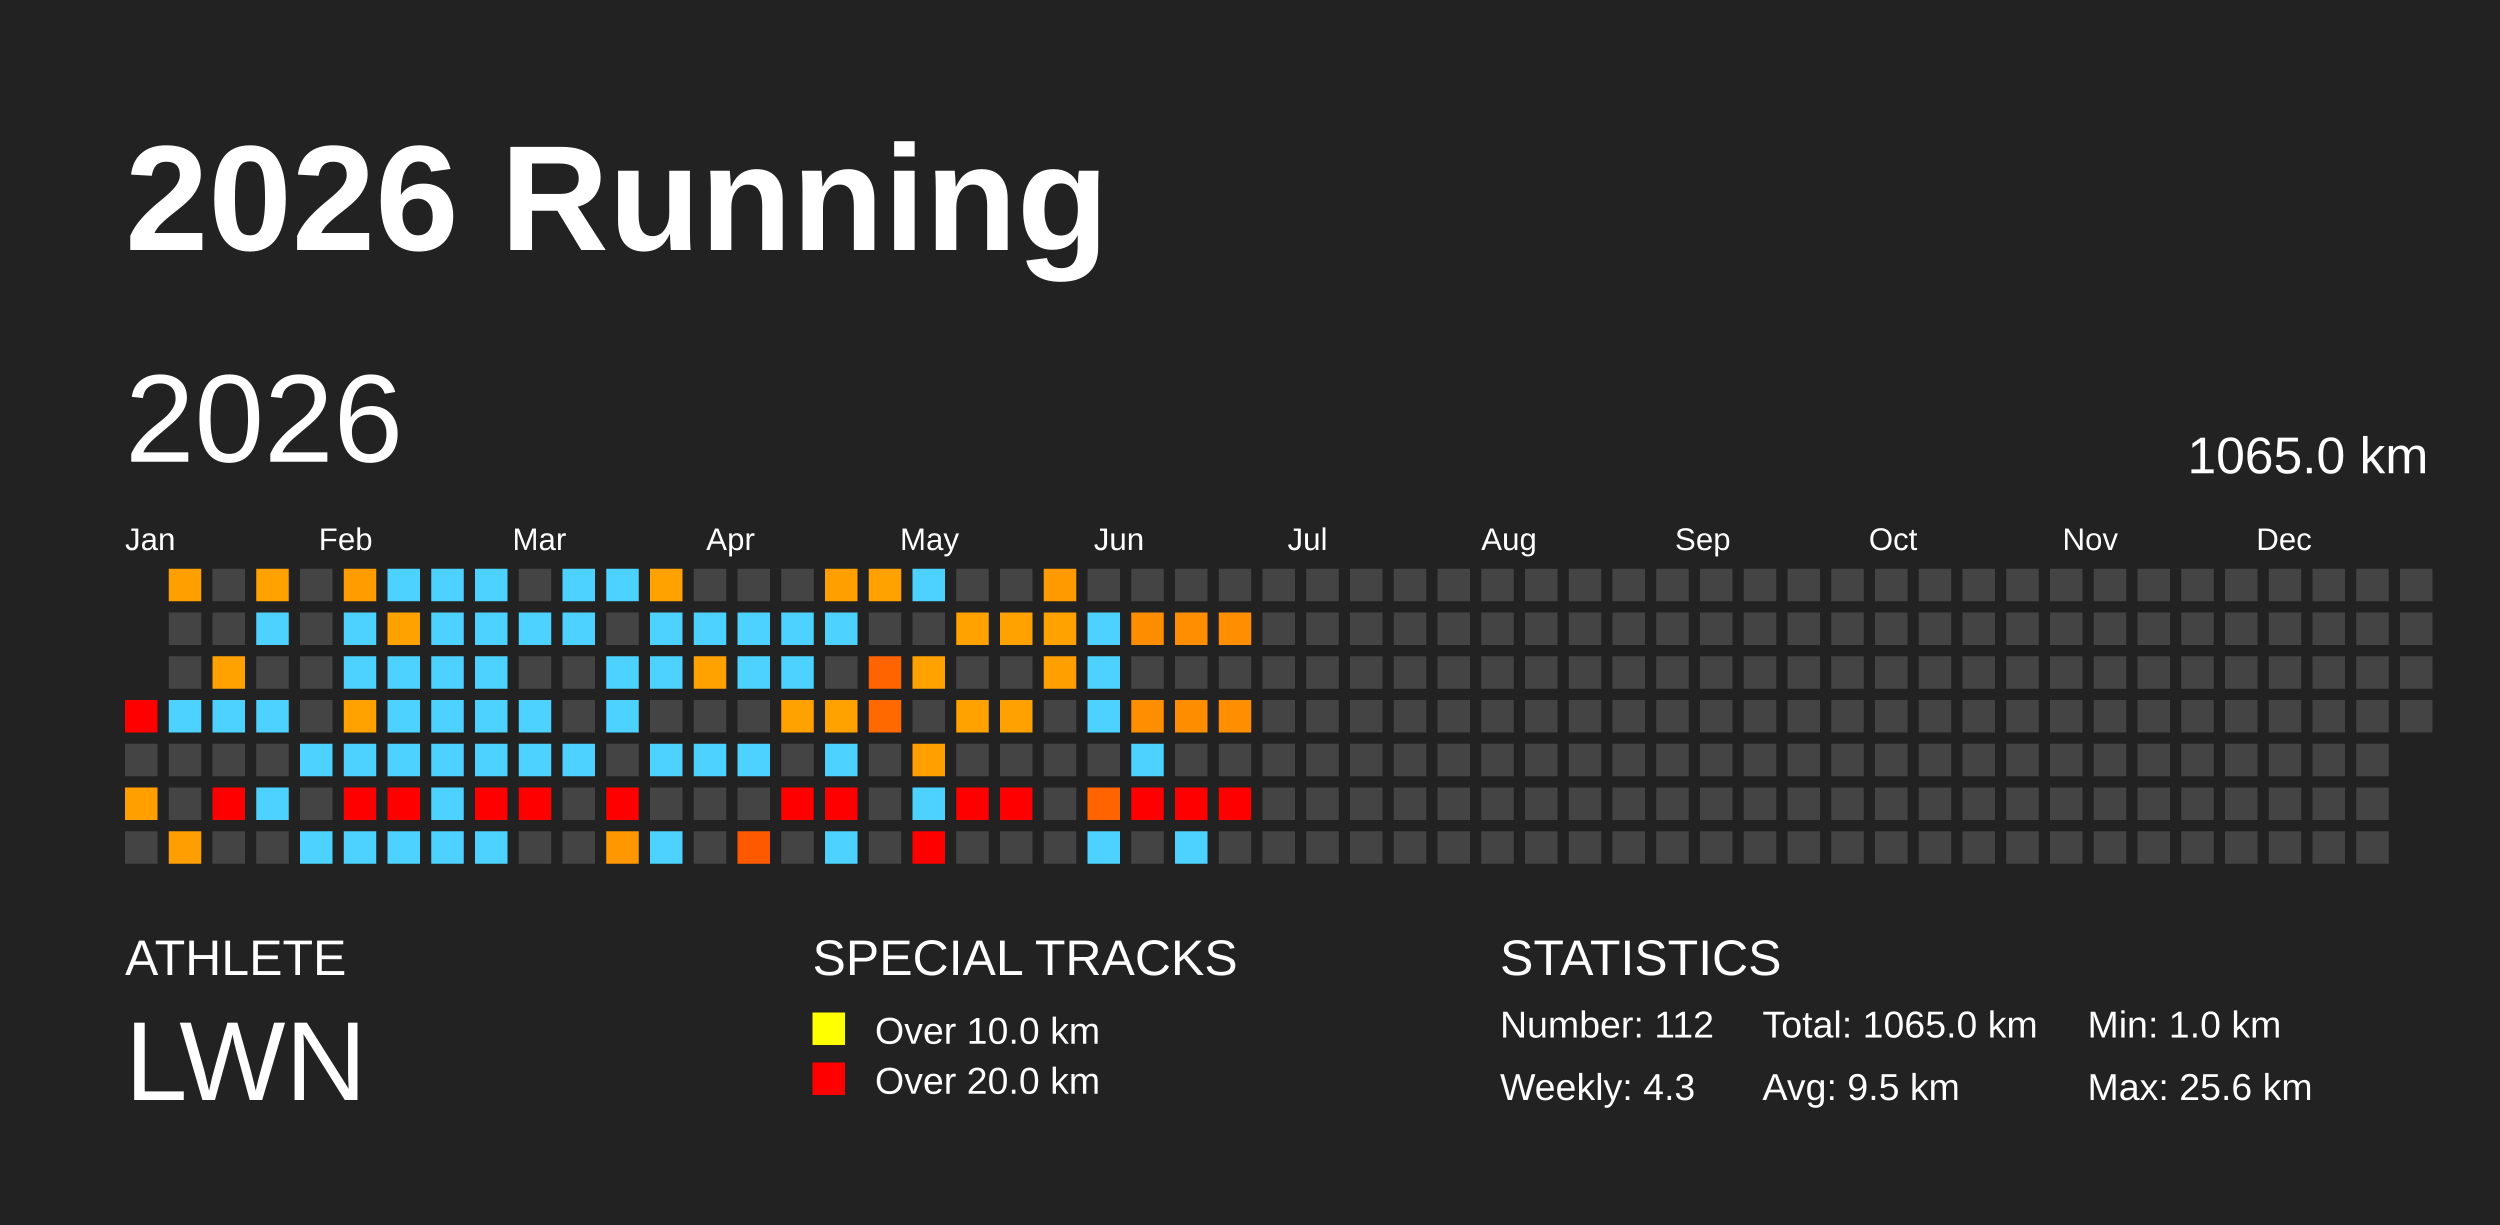
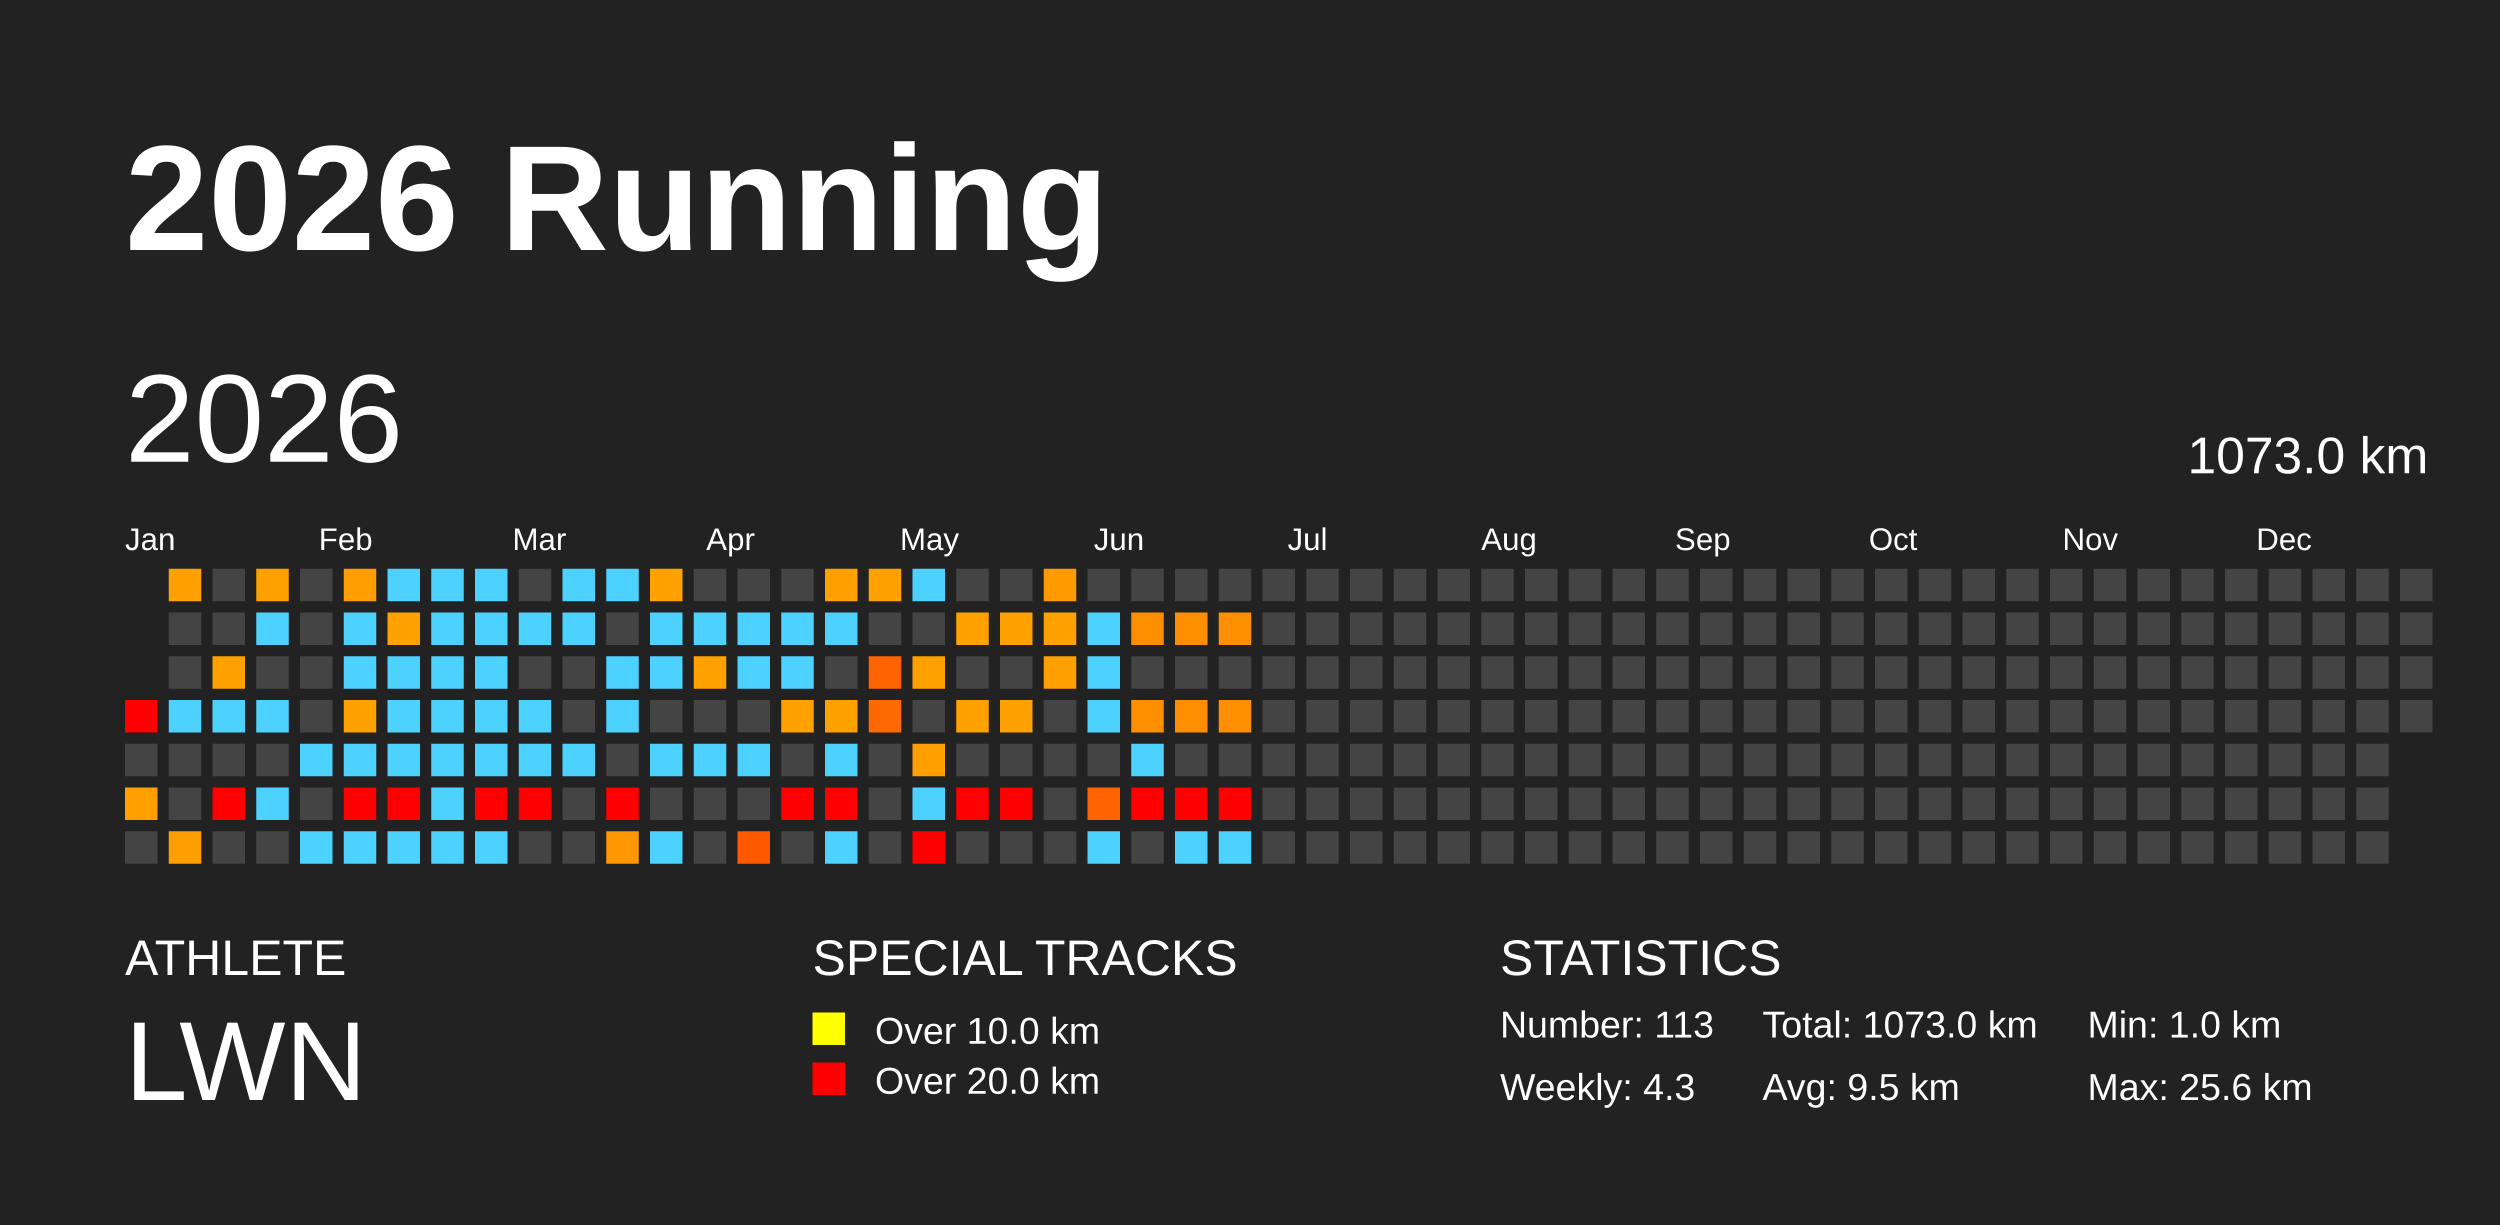
<svg xmlns="http://www.w3.org/2000/svg" baseProfile="full" height="98mm" version="1.1" viewBox="0,0,200,98" width="200mm">
  <defs />
  <rect fill="#222222" height="98" width="200" x="0" y="0" />
  <text fill="#FFFFFF" style="font-size:12px; font-family:Arial; font-weight:bold;" x="10" y="20">2026 Running</text>
  <text fill="#FFFFFF" style="font-size:4px; font-family:Arial" x="10" y="78">ATHLETE</text>
  <text fill="#FFFFFF" style="font-size:9px; font-family:Arial" x="10" y="88">LWN</text>
  <text fill="#FFFFFF" style="font-size:4px; font-family:Arial" x="65" y="78">SPECIAL TRACKS</text>
  <rect fill="yellow" height="2.6" width="2.6" x="65" y="81" />
  <text fill="#FFFFFF" style="font-size:3px; font-family:Arial" x="70" y="83.5">Over 10.0 km</text>
  <rect fill="red" height="2.6" width="2.6" x="65" y="85" />
  <text fill="#FFFFFF" style="font-size:3px; font-family:Arial" x="70" y="87.5">Over 20.0 km</text>
  <text fill="#FFFFFF" style="font-size:4px; font-family:Arial" x="120" y="78">STATISTICS</text>
-   <text fill="#FFFFFF" style="font-size:3px; font-family:Arial" x="120" y="83">Number: 112</text>
+   <text fill="#FFFFFF" style="font-size:3px; font-family:Arial" x="120" y="83">Number: 113</text>
  <text fill="#FFFFFF" style="font-size:3px; font-family:Arial" x="120" y="88">Weekly: 4.3</text>
-   <text fill="#FFFFFF" style="font-size:3px; font-family:Arial" x="141" y="83">Total: 1065.0 km</text>
+   <text fill="#FFFFFF" style="font-size:3px; font-family:Arial" x="141" y="83">Total: 1073.0 km</text>
  <text fill="#FFFFFF" style="font-size:3px; font-family:Arial" x="141" y="88">Avg: 9.5 km</text>
  <text fill="#FFFFFF" style="font-size:3px; font-family:Arial" x="167" y="83">Min: 1.0 km</text>
  <text fill="#FFFFFF" style="font-size:3px; font-family:Arial" x="167" y="88">Max: 25.6 km</text>
  <text dominant-baseline="hanging" fill="#FFFFFF" style="font-size:10.0px; font-family:Arial;" x="10" y="30">2026</text>
-   <text dominant-baseline="hanging" fill="#FFFFFF" style="font-size:4.125px; font-family:Arial;" x="175" y="35">1065.0 km</text>
+   <text dominant-baseline="hanging" fill="#FFFFFF" style="font-size:4.125px; font-family:Arial;" x="175" y="35">1073.0 km</text>
  <text fill="#FFFFFF" style="font-size:2.5px; font-family:Arial" x="10.0" y="44">Jan</text>
  <text fill="#FFFFFF" style="font-size:2.5px; font-family:Arial" x="25.5" y="44">Feb</text>
  <text fill="#FFFFFF" style="font-size:2.5px; font-family:Arial" x="41.0" y="44">Mar</text>
  <text fill="#FFFFFF" style="font-size:2.5px; font-family:Arial" x="56.5" y="44">Apr</text>
  <text fill="#FFFFFF" style="font-size:2.5px; font-family:Arial" x="72.0" y="44">May</text>
  <text fill="#FFFFFF" style="font-size:2.5px; font-family:Arial" x="87.5" y="44">Jun</text>
  <text fill="#FFFFFF" style="font-size:2.5px; font-family:Arial" x="103.0" y="44">Jul</text>
  <text fill="#FFFFFF" style="font-size:2.5px; font-family:Arial" x="118.5" y="44">Aug</text>
  <text fill="#FFFFFF" style="font-size:2.5px; font-family:Arial" x="134.0" y="44">Sep</text>
  <text fill="#FFFFFF" style="font-size:2.5px; font-family:Arial" x="149.5" y="44">Oct</text>
  <text fill="#FFFFFF" style="font-size:2.5px; font-family:Arial" x="165.0" y="44">Nov</text>
  <text fill="#FFFFFF" style="font-size:2.5px; font-family:Arial" x="180.5" y="44">Dec</text>
  <rect fill="red" height="2.6" width="2.6" x="10.0" y="56.0" />
  <rect fill="#444444" height="2.6" width="2.6" x="10.0" y="59.5" />
  <rect fill="#ffa000" height="2.6" width="2.6" x="10.0" y="63.0" />
  <rect fill="#444444" height="2.6" width="2.6" x="10.0" y="66.5" />
  <rect fill="#ffa000" height="2.6" width="2.6" x="13.5" y="45.5" />
  <rect fill="#444444" height="2.6" width="2.6" x="13.5" y="49.0" />
  <rect fill="#444444" height="2.6" width="2.6" x="13.5" y="52.5" />
  <rect fill="#4dd2ff" height="2.6" width="2.6" x="13.5" y="56.0" />
  <rect fill="#444444" height="2.6" width="2.6" x="13.5" y="59.5" />
  <rect fill="#444444" height="2.6" width="2.6" x="13.5" y="63.0" />
  <rect fill="#ff9e00" height="2.6" width="2.6" x="13.5" y="66.5" />
  <rect fill="#444444" height="2.6" width="2.6" x="17.0" y="45.5" />
  <rect fill="#444444" height="2.6" width="2.6" x="17.0" y="49.0" />
  <rect fill="#ffa200" height="2.6" width="2.6" x="17.0" y="52.5" />
  <rect fill="#4dd2ff" height="2.6" width="2.6" x="17.0" y="56.0" />
  <rect fill="#444444" height="2.6" width="2.6" x="17.0" y="59.5" />
  <rect fill="red" height="2.6" width="2.6" x="17.0" y="63.0" />
  <rect fill="#444444" height="2.6" width="2.6" x="17.0" y="66.5" />
  <rect fill="#ffa200" height="2.6" width="2.6" x="20.5" y="45.5" />
  <rect fill="#4dd2ff" height="2.6" width="2.6" x="20.5" y="49.0" />
  <rect fill="#444444" height="2.6" width="2.6" x="20.5" y="52.5" />
  <rect fill="#4dd2ff" height="2.6" width="2.6" x="20.5" y="56.0" />
  <rect fill="#444444" height="2.6" width="2.6" x="20.5" y="59.5" />
  <rect fill="#4dd2ff" height="2.6" width="2.6" x="20.5" y="63.0" />
  <rect fill="#444444" height="2.6" width="2.6" x="20.5" y="66.5" />
  <rect fill="#444444" height="2.6" width="2.6" x="24.0" y="45.5" />
  <rect fill="#444444" height="2.6" width="2.6" x="24.0" y="49.0" />
  <rect fill="#444444" height="2.6" width="2.6" x="24.0" y="52.5" />
  <rect fill="#444444" height="2.6" width="2.6" x="24.0" y="56.0" />
  <rect fill="#4dd2ff" height="2.6" width="2.6" x="24.0" y="59.5" />
  <rect fill="#444444" height="2.6" width="2.6" x="24.0" y="63.0" />
  <rect fill="#4dd2ff" height="2.6" width="2.6" x="24.0" y="66.5" />
  <rect fill="#ff9d00" height="2.6" width="2.6" x="27.5" y="45.5" />
  <rect fill="#4dd2ff" height="2.6" width="2.6" x="27.5" y="49.0" />
  <rect fill="#4dd2ff" height="2.6" width="2.6" x="27.5" y="52.5" />
  <rect fill="#ffa200" height="2.6" width="2.6" x="27.5" y="56.0" />
  <rect fill="#4dd2ff" height="2.6" width="2.6" x="27.5" y="59.5" />
  <rect fill="red" height="2.6" width="2.6" x="27.5" y="63.0" />
  <rect fill="#4dd2ff" height="2.6" width="2.6" x="27.5" y="66.5" />
  <rect fill="#4dd2ff" height="2.6" width="2.6" x="31.0" y="45.5" />
  <rect fill="#ffa200" height="2.6" width="2.6" x="31.0" y="49.0" />
  <rect fill="#4dd2ff" height="2.6" width="2.6" x="31.0" y="52.5" />
  <rect fill="#4dd2ff" height="2.6" width="2.6" x="31.0" y="56.0" />
  <rect fill="#4dd2ff" height="2.6" width="2.6" x="31.0" y="59.5" />
  <rect fill="red" height="2.6" width="2.6" x="31.0" y="63.0" />
  <rect fill="#4dd2ff" height="2.6" width="2.6" x="31.0" y="66.5" />
  <rect fill="#4dd2ff" height="2.6" width="2.6" x="34.5" y="45.5" />
  <rect fill="#4dd2ff" height="2.6" width="2.6" x="34.5" y="49.0" />
  <rect fill="#4dd2ff" height="2.6" width="2.6" x="34.5" y="52.5" />
  <rect fill="#4dd2ff" height="2.6" width="2.6" x="34.5" y="56.0" />
  <rect fill="#4dd2ff" height="2.6" width="2.6" x="34.5" y="59.5" />
  <rect fill="#4dd2ff" height="2.6" width="2.6" x="34.5" y="63.0" />
  <rect fill="#4dd2ff" height="2.6" width="2.6" x="34.5" y="66.5" />
  <rect fill="#4dd2ff" height="2.6" width="2.6" x="38.0" y="45.5" />
  <rect fill="#4dd2ff" height="2.6" width="2.6" x="38.0" y="49.0" />
  <rect fill="#4dd2ff" height="2.6" width="2.6" x="38.0" y="52.5" />
  <rect fill="#4dd2ff" height="2.6" width="2.6" x="38.0" y="56.0" />
  <rect fill="#4dd2ff" height="2.6" width="2.6" x="38.0" y="59.5" />
  <rect fill="red" height="2.6" width="2.6" x="38.0" y="63.0" />
  <rect fill="#4dd2ff" height="2.6" width="2.6" x="38.0" y="66.5" />
  <rect fill="#444444" height="2.6" width="2.6" x="41.5" y="45.5" />
  <rect fill="#4dd2ff" height="2.6" width="2.6" x="41.5" y="49.0" />
  <rect fill="#444444" height="2.6" width="2.6" x="41.5" y="52.5" />
  <rect fill="#4dd2ff" height="2.6" width="2.6" x="41.5" y="56.0" />
  <rect fill="#4dd2ff" height="2.6" width="2.6" x="41.5" y="59.5" />
  <rect fill="red" height="2.6" width="2.6" x="41.5" y="63.0" />
  <rect fill="#444444" height="2.6" width="2.6" x="41.5" y="66.5" />
  <rect fill="#4dd2ff" height="2.6" width="2.6" x="45.0" y="45.5" />
  <rect fill="#4dd2ff" height="2.6" width="2.6" x="45.0" y="49.0" />
  <rect fill="#444444" height="2.6" width="2.6" x="45.0" y="52.5" />
  <rect fill="#444444" height="2.6" width="2.6" x="45.0" y="56.0" />
  <rect fill="#4dd2ff" height="2.6" width="2.6" x="45.0" y="59.5" />
  <rect fill="#444444" height="2.6" width="2.6" x="45.0" y="63.0" />
  <rect fill="#444444" height="2.6" width="2.6" x="45.0" y="66.5" />
  <rect fill="#4dd2ff" height="2.6" width="2.6" x="48.5" y="45.5" />
  <rect fill="#444444" height="2.6" width="2.6" x="48.5" y="49.0" />
  <rect fill="#4dd2ff" height="2.6" width="2.6" x="48.5" y="52.5" />
  <rect fill="#4dd2ff" height="2.6" width="2.6" x="48.5" y="56.0" />
  <rect fill="#444444" height="2.6" width="2.6" x="48.5" y="59.5" />
  <rect fill="red" height="2.6" width="2.6" x="48.5" y="63.0" />
  <rect fill="#ff9800" height="2.6" width="2.6" x="48.5" y="66.5" />
  <rect fill="#ffa200" height="2.6" width="2.6" x="52.0" y="45.5" />
  <rect fill="#4dd2ff" height="2.6" width="2.6" x="52.0" y="49.0" />
  <rect fill="#4dd2ff" height="2.6" width="2.6" x="52.0" y="52.5" />
  <rect fill="#444444" height="2.6" width="2.6" x="52.0" y="56.0" />
  <rect fill="#4dd2ff" height="2.6" width="2.6" x="52.0" y="59.5" />
  <rect fill="#444444" height="2.6" width="2.6" x="52.0" y="63.0" />
  <rect fill="#4dd2ff" height="2.6" width="2.6" x="52.0" y="66.5" />
  <rect fill="#444444" height="2.6" width="2.6" x="55.5" y="45.5" />
  <rect fill="#4dd2ff" height="2.6" width="2.6" x="55.5" y="49.0" />
  <rect fill="#ffa200" height="2.6" width="2.6" x="55.5" y="52.5" />
  <rect fill="#444444" height="2.6" width="2.6" x="55.5" y="56.0" />
  <rect fill="#4dd2ff" height="2.6" width="2.6" x="55.5" y="59.5" />
  <rect fill="#444444" height="2.6" width="2.6" x="55.5" y="63.0" />
  <rect fill="#444444" height="2.6" width="2.6" x="55.5" y="66.5" />
  <rect fill="#444444" height="2.6" width="2.6" x="59.0" y="45.5" />
  <rect fill="#4dd2ff" height="2.6" width="2.6" x="59.0" y="49.0" />
  <rect fill="#4dd2ff" height="2.6" width="2.6" x="59.0" y="52.5" />
  <rect fill="#444444" height="2.6" width="2.6" x="59.0" y="56.0" />
  <rect fill="#4dd2ff" height="2.6" width="2.6" x="59.0" y="59.5" />
  <rect fill="#444444" height="2.6" width="2.6" x="59.0" y="63.0" />
  <rect fill="#ff5900" height="2.6" width="2.6" x="59.0" y="66.5" />
  <rect fill="#444444" height="2.6" width="2.6" x="62.5" y="45.5" />
  <rect fill="#4dd2ff" height="2.6" width="2.6" x="62.5" y="49.0" />
  <rect fill="#4dd2ff" height="2.6" width="2.6" x="62.5" y="52.5" />
  <rect fill="#ffa200" height="2.6" width="2.6" x="62.5" y="56.0" />
  <rect fill="#444444" height="2.6" width="2.6" x="62.5" y="59.5" />
  <rect fill="red" height="2.6" width="2.6" x="62.5" y="63.0" />
  <rect fill="#444444" height="2.6" width="2.6" x="62.5" y="66.5" />
  <rect fill="#ffa000" height="2.6" width="2.6" x="66.0" y="45.5" />
  <rect fill="#4dd2ff" height="2.6" width="2.6" x="66.0" y="49.0" />
  <rect fill="#444444" height="2.6" width="2.6" x="66.0" y="52.5" />
  <rect fill="#ffa200" height="2.6" width="2.6" x="66.0" y="56.0" />
  <rect fill="#4dd2ff" height="2.6" width="2.6" x="66.0" y="59.5" />
  <rect fill="red" height="2.6" width="2.6" x="66.0" y="63.0" />
  <rect fill="#4dd2ff" height="2.6" width="2.6" x="66.0" y="66.5" />
  <rect fill="#ffa200" height="2.6" width="2.6" x="69.5" y="45.5" />
  <rect fill="#444444" height="2.6" width="2.6" x="69.5" y="49.0" />
  <rect fill="#ff6400" height="2.6" width="2.6" x="69.5" y="52.5" />
  <rect fill="#ff6900" height="2.6" width="2.6" x="69.5" y="56.0" />
  <rect fill="#444444" height="2.6" width="2.6" x="69.5" y="59.5" />
  <rect fill="#444444" height="2.6" width="2.6" x="69.5" y="63.0" />
  <rect fill="#444444" height="2.6" width="2.6" x="69.5" y="66.5" />
  <rect fill="#4dd2ff" height="2.6" width="2.6" x="73.0" y="45.5" />
  <rect fill="#444444" height="2.6" width="2.6" x="73.0" y="49.0" />
  <rect fill="#ffa200" height="2.6" width="2.6" x="73.0" y="52.5" />
  <rect fill="#444444" height="2.6" width="2.6" x="73.0" y="56.0" />
  <rect fill="#ffa000" height="2.6" width="2.6" x="73.0" y="59.5" />
  <rect fill="#4dd2ff" height="2.6" width="2.6" x="73.0" y="63.0" />
  <rect fill="red" height="2.6" width="2.6" x="73.0" y="66.5" />
  <rect fill="#444444" height="2.6" width="2.6" x="76.5" y="45.5" />
  <rect fill="#ffa200" height="2.6" width="2.6" x="76.5" y="49.0" />
  <rect fill="#444444" height="2.6" width="2.6" x="76.5" y="52.5" />
  <rect fill="#ffa200" height="2.6" width="2.6" x="76.5" y="56.0" />
  <rect fill="#444444" height="2.6" width="2.6" x="76.5" y="59.5" />
  <rect fill="red" height="2.6" width="2.6" x="76.5" y="63.0" />
  <rect fill="#444444" height="2.6" width="2.6" x="76.5" y="66.5" />
  <rect fill="#444444" height="2.6" width="2.6" x="80.0" y="45.5" />
  <rect fill="#ffa200" height="2.6" width="2.6" x="80.0" y="49.0" />
  <rect fill="#444444" height="2.6" width="2.6" x="80.0" y="52.5" />
  <rect fill="#ffa100" height="2.6" width="2.6" x="80.0" y="56.0" />
  <rect fill="#444444" height="2.6" width="2.6" x="80.0" y="59.5" />
  <rect fill="red" height="2.6" width="2.6" x="80.0" y="63.0" />
  <rect fill="#444444" height="2.6" width="2.6" x="80.0" y="66.5" />
  <rect fill="#ff9a00" height="2.6" width="2.6" x="83.5" y="45.5" />
  <rect fill="#ffa200" height="2.6" width="2.6" x="83.5" y="49.0" />
  <rect fill="#ffa000" height="2.6" width="2.6" x="83.5" y="52.5" />
  <rect fill="#444444" height="2.6" width="2.6" x="83.5" y="56.0" />
  <rect fill="#444444" height="2.6" width="2.6" x="83.5" y="59.5" />
  <rect fill="#444444" height="2.6" width="2.6" x="83.5" y="63.0" />
  <rect fill="#444444" height="2.6" width="2.6" x="83.5" y="66.5" />
  <rect fill="#444444" height="2.6" width="2.6" x="87.0" y="45.5" />
  <rect fill="#4dd2ff" height="2.6" width="2.6" x="87.0" y="49.0" />
  <rect fill="#4dd2ff" height="2.6" width="2.6" x="87.0" y="52.5" />
  <rect fill="#4dd2ff" height="2.6" width="2.6" x="87.0" y="56.0" />
  <rect fill="#444444" height="2.6" width="2.6" x="87.0" y="59.5" />
  <rect fill="#ff6400" height="2.6" width="2.6" x="87.0" y="63.0" />
  <rect fill="#4dd2ff" height="2.6" width="2.6" x="87.0" y="66.5" />
  <rect fill="#444444" height="2.6" width="2.6" x="90.5" y="45.5" />
  <rect fill="#ff8d00" height="2.6" width="2.6" x="90.5" y="49.0" />
  <rect fill="#444444" height="2.6" width="2.6" x="90.5" y="52.5" />
  <rect fill="#ff8e00" height="2.6" width="2.6" x="90.5" y="56.0" />
  <rect fill="#4dd2ff" height="2.6" width="2.6" x="90.5" y="59.5" />
  <rect fill="red" height="2.6" width="2.6" x="90.5" y="63.0" />
  <rect fill="#444444" height="2.6" width="2.6" x="90.5" y="66.5" />
  <rect fill="#444444" height="2.6" width="2.6" x="94.0" y="45.5" />
  <rect fill="#ff8e00" height="2.6" width="2.6" x="94.0" y="49.0" />
  <rect fill="#444444" height="2.6" width="2.6" x="94.0" y="52.5" />
  <rect fill="#ff8d00" height="2.6" width="2.6" x="94.0" y="56.0" />
  <rect fill="#444444" height="2.6" width="2.6" x="94.0" y="59.5" />
  <rect fill="red" height="2.6" width="2.6" x="94.0" y="63.0" />
  <rect fill="#4dd2ff" height="2.6" width="2.6" x="94.0" y="66.5" />
  <rect fill="#444444" height="2.6" width="2.6" x="97.5" y="45.5" />
  <rect fill="#ff8e00" height="2.6" width="2.6" x="97.5" y="49.0" />
  <rect fill="#444444" height="2.6" width="2.6" x="97.5" y="52.5" />
  <rect fill="#ff8e00" height="2.6" width="2.6" x="97.5" y="56.0" />
  <rect fill="#444444" height="2.6" width="2.6" x="97.5" y="59.5" />
  <rect fill="red" height="2.6" width="2.6" x="97.5" y="63.0" />
-   <rect fill="#444444" height="2.6" width="2.6" x="97.5" y="66.5" />
+   <rect fill="#4dd2ff" height="2.6" width="2.6" x="97.5" y="66.5" />
  <rect fill="#444444" height="2.6" width="2.6" x="101.0" y="45.5" />
  <rect fill="#444444" height="2.6" width="2.6" x="101.0" y="49.0" />
  <rect fill="#444444" height="2.6" width="2.6" x="101.0" y="52.5" />
  <rect fill="#444444" height="2.6" width="2.6" x="101.0" y="56.0" />
  <rect fill="#444444" height="2.6" width="2.6" x="101.0" y="59.5" />
  <rect fill="#444444" height="2.6" width="2.6" x="101.0" y="63.0" />
  <rect fill="#444444" height="2.6" width="2.6" x="101.0" y="66.5" />
  <rect fill="#444444" height="2.6" width="2.6" x="104.5" y="45.5" />
  <rect fill="#444444" height="2.6" width="2.6" x="104.5" y="49.0" />
  <rect fill="#444444" height="2.6" width="2.6" x="104.5" y="52.5" />
  <rect fill="#444444" height="2.6" width="2.6" x="104.5" y="56.0" />
  <rect fill="#444444" height="2.6" width="2.6" x="104.5" y="59.5" />
  <rect fill="#444444" height="2.6" width="2.6" x="104.5" y="63.0" />
  <rect fill="#444444" height="2.6" width="2.6" x="104.5" y="66.5" />
  <rect fill="#444444" height="2.6" width="2.6" x="108.0" y="45.5" />
  <rect fill="#444444" height="2.6" width="2.6" x="108.0" y="49.0" />
  <rect fill="#444444" height="2.6" width="2.6" x="108.0" y="52.5" />
  <rect fill="#444444" height="2.6" width="2.6" x="108.0" y="56.0" />
  <rect fill="#444444" height="2.6" width="2.6" x="108.0" y="59.5" />
  <rect fill="#444444" height="2.6" width="2.6" x="108.0" y="63.0" />
  <rect fill="#444444" height="2.6" width="2.6" x="108.0" y="66.5" />
  <rect fill="#444444" height="2.6" width="2.6" x="111.5" y="45.5" />
  <rect fill="#444444" height="2.6" width="2.6" x="111.5" y="49.0" />
  <rect fill="#444444" height="2.6" width="2.6" x="111.5" y="52.5" />
  <rect fill="#444444" height="2.6" width="2.6" x="111.5" y="56.0" />
  <rect fill="#444444" height="2.6" width="2.6" x="111.5" y="59.5" />
  <rect fill="#444444" height="2.6" width="2.6" x="111.5" y="63.0" />
  <rect fill="#444444" height="2.6" width="2.6" x="111.5" y="66.5" />
  <rect fill="#444444" height="2.6" width="2.6" x="115.0" y="45.5" />
  <rect fill="#444444" height="2.6" width="2.6" x="115.0" y="49.0" />
  <rect fill="#444444" height="2.6" width="2.6" x="115.0" y="52.5" />
  <rect fill="#444444" height="2.6" width="2.6" x="115.0" y="56.0" />
  <rect fill="#444444" height="2.6" width="2.6" x="115.0" y="59.5" />
  <rect fill="#444444" height="2.6" width="2.6" x="115.0" y="63.0" />
  <rect fill="#444444" height="2.6" width="2.6" x="115.0" y="66.5" />
  <rect fill="#444444" height="2.6" width="2.6" x="118.5" y="45.5" />
  <rect fill="#444444" height="2.6" width="2.6" x="118.5" y="49.0" />
  <rect fill="#444444" height="2.6" width="2.6" x="118.5" y="52.5" />
  <rect fill="#444444" height="2.6" width="2.6" x="118.5" y="56.0" />
  <rect fill="#444444" height="2.6" width="2.6" x="118.5" y="59.5" />
  <rect fill="#444444" height="2.6" width="2.6" x="118.5" y="63.0" />
  <rect fill="#444444" height="2.6" width="2.6" x="118.5" y="66.5" />
  <rect fill="#444444" height="2.6" width="2.6" x="122.0" y="45.5" />
  <rect fill="#444444" height="2.6" width="2.6" x="122.0" y="49.0" />
  <rect fill="#444444" height="2.6" width="2.6" x="122.0" y="52.5" />
  <rect fill="#444444" height="2.6" width="2.6" x="122.0" y="56.0" />
  <rect fill="#444444" height="2.6" width="2.6" x="122.0" y="59.5" />
  <rect fill="#444444" height="2.6" width="2.6" x="122.0" y="63.0" />
  <rect fill="#444444" height="2.6" width="2.6" x="122.0" y="66.5" />
  <rect fill="#444444" height="2.6" width="2.6" x="125.5" y="45.5" />
  <rect fill="#444444" height="2.6" width="2.6" x="125.5" y="49.0" />
  <rect fill="#444444" height="2.6" width="2.6" x="125.5" y="52.5" />
  <rect fill="#444444" height="2.6" width="2.6" x="125.5" y="56.0" />
  <rect fill="#444444" height="2.6" width="2.6" x="125.5" y="59.5" />
  <rect fill="#444444" height="2.6" width="2.6" x="125.5" y="63.0" />
  <rect fill="#444444" height="2.6" width="2.6" x="125.5" y="66.5" />
  <rect fill="#444444" height="2.6" width="2.6" x="129.0" y="45.5" />
  <rect fill="#444444" height="2.6" width="2.6" x="129.0" y="49.0" />
  <rect fill="#444444" height="2.6" width="2.6" x="129.0" y="52.5" />
  <rect fill="#444444" height="2.6" width="2.6" x="129.0" y="56.0" />
  <rect fill="#444444" height="2.6" width="2.6" x="129.0" y="59.5" />
  <rect fill="#444444" height="2.6" width="2.6" x="129.0" y="63.0" />
  <rect fill="#444444" height="2.6" width="2.6" x="129.0" y="66.5" />
  <rect fill="#444444" height="2.6" width="2.6" x="132.5" y="45.5" />
  <rect fill="#444444" height="2.6" width="2.6" x="132.5" y="49.0" />
  <rect fill="#444444" height="2.6" width="2.6" x="132.5" y="52.5" />
  <rect fill="#444444" height="2.6" width="2.6" x="132.5" y="56.0" />
  <rect fill="#444444" height="2.6" width="2.6" x="132.5" y="59.5" />
  <rect fill="#444444" height="2.6" width="2.6" x="132.5" y="63.0" />
  <rect fill="#444444" height="2.6" width="2.6" x="132.5" y="66.5" />
  <rect fill="#444444" height="2.6" width="2.6" x="136.0" y="45.5" />
  <rect fill="#444444" height="2.6" width="2.6" x="136.0" y="49.0" />
  <rect fill="#444444" height="2.6" width="2.6" x="136.0" y="52.5" />
  <rect fill="#444444" height="2.6" width="2.6" x="136.0" y="56.0" />
  <rect fill="#444444" height="2.6" width="2.6" x="136.0" y="59.5" />
  <rect fill="#444444" height="2.6" width="2.6" x="136.0" y="63.0" />
  <rect fill="#444444" height="2.6" width="2.6" x="136.0" y="66.5" />
  <rect fill="#444444" height="2.6" width="2.6" x="139.5" y="45.5" />
  <rect fill="#444444" height="2.6" width="2.6" x="139.5" y="49.0" />
  <rect fill="#444444" height="2.6" width="2.6" x="139.5" y="52.5" />
  <rect fill="#444444" height="2.6" width="2.6" x="139.5" y="56.0" />
  <rect fill="#444444" height="2.6" width="2.6" x="139.5" y="59.5" />
  <rect fill="#444444" height="2.6" width="2.6" x="139.5" y="63.0" />
  <rect fill="#444444" height="2.6" width="2.6" x="139.5" y="66.5" />
  <rect fill="#444444" height="2.6" width="2.6" x="143.0" y="45.5" />
  <rect fill="#444444" height="2.6" width="2.6" x="143.0" y="49.0" />
  <rect fill="#444444" height="2.6" width="2.6" x="143.0" y="52.5" />
  <rect fill="#444444" height="2.6" width="2.6" x="143.0" y="56.0" />
  <rect fill="#444444" height="2.6" width="2.6" x="143.0" y="59.5" />
  <rect fill="#444444" height="2.6" width="2.6" x="143.0" y="63.0" />
  <rect fill="#444444" height="2.6" width="2.6" x="143.0" y="66.5" />
  <rect fill="#444444" height="2.6" width="2.6" x="146.5" y="45.5" />
  <rect fill="#444444" height="2.6" width="2.6" x="146.5" y="49.0" />
  <rect fill="#444444" height="2.6" width="2.6" x="146.5" y="52.5" />
  <rect fill="#444444" height="2.6" width="2.6" x="146.5" y="56.0" />
  <rect fill="#444444" height="2.6" width="2.6" x="146.5" y="59.5" />
  <rect fill="#444444" height="2.6" width="2.6" x="146.5" y="63.0" />
  <rect fill="#444444" height="2.6" width="2.6" x="146.5" y="66.5" />
  <rect fill="#444444" height="2.6" width="2.6" x="150.0" y="45.5" />
  <rect fill="#444444" height="2.6" width="2.6" x="150.0" y="49.0" />
  <rect fill="#444444" height="2.6" width="2.6" x="150.0" y="52.5" />
  <rect fill="#444444" height="2.6" width="2.6" x="150.0" y="56.0" />
  <rect fill="#444444" height="2.6" width="2.6" x="150.0" y="59.5" />
  <rect fill="#444444" height="2.6" width="2.6" x="150.0" y="63.0" />
  <rect fill="#444444" height="2.6" width="2.6" x="150.0" y="66.5" />
  <rect fill="#444444" height="2.6" width="2.6" x="153.5" y="45.5" />
  <rect fill="#444444" height="2.6" width="2.6" x="153.5" y="49.0" />
  <rect fill="#444444" height="2.6" width="2.6" x="153.5" y="52.5" />
  <rect fill="#444444" height="2.6" width="2.6" x="153.5" y="56.0" />
  <rect fill="#444444" height="2.6" width="2.6" x="153.5" y="59.5" />
  <rect fill="#444444" height="2.6" width="2.6" x="153.5" y="63.0" />
  <rect fill="#444444" height="2.6" width="2.6" x="153.5" y="66.5" />
  <rect fill="#444444" height="2.6" width="2.6" x="157.0" y="45.5" />
  <rect fill="#444444" height="2.6" width="2.6" x="157.0" y="49.0" />
  <rect fill="#444444" height="2.6" width="2.6" x="157.0" y="52.5" />
  <rect fill="#444444" height="2.6" width="2.6" x="157.0" y="56.0" />
  <rect fill="#444444" height="2.6" width="2.6" x="157.0" y="59.5" />
  <rect fill="#444444" height="2.6" width="2.6" x="157.0" y="63.0" />
  <rect fill="#444444" height="2.6" width="2.6" x="157.0" y="66.5" />
  <rect fill="#444444" height="2.6" width="2.6" x="160.5" y="45.5" />
  <rect fill="#444444" height="2.6" width="2.6" x="160.5" y="49.0" />
  <rect fill="#444444" height="2.6" width="2.6" x="160.5" y="52.5" />
  <rect fill="#444444" height="2.6" width="2.6" x="160.5" y="56.0" />
  <rect fill="#444444" height="2.6" width="2.6" x="160.5" y="59.5" />
  <rect fill="#444444" height="2.6" width="2.6" x="160.5" y="63.0" />
  <rect fill="#444444" height="2.6" width="2.6" x="160.5" y="66.5" />
  <rect fill="#444444" height="2.6" width="2.6" x="164.0" y="45.5" />
  <rect fill="#444444" height="2.6" width="2.6" x="164.0" y="49.0" />
  <rect fill="#444444" height="2.6" width="2.6" x="164.0" y="52.5" />
  <rect fill="#444444" height="2.6" width="2.6" x="164.0" y="56.0" />
  <rect fill="#444444" height="2.6" width="2.6" x="164.0" y="59.5" />
  <rect fill="#444444" height="2.6" width="2.6" x="164.0" y="63.0" />
  <rect fill="#444444" height="2.6" width="2.6" x="164.0" y="66.5" />
  <rect fill="#444444" height="2.6" width="2.6" x="167.5" y="45.5" />
  <rect fill="#444444" height="2.6" width="2.6" x="167.5" y="49.0" />
  <rect fill="#444444" height="2.6" width="2.6" x="167.5" y="52.5" />
  <rect fill="#444444" height="2.6" width="2.6" x="167.5" y="56.0" />
  <rect fill="#444444" height="2.6" width="2.6" x="167.5" y="59.5" />
  <rect fill="#444444" height="2.6" width="2.6" x="167.5" y="63.0" />
  <rect fill="#444444" height="2.6" width="2.6" x="167.5" y="66.5" />
  <rect fill="#444444" height="2.6" width="2.6" x="171.0" y="45.5" />
  <rect fill="#444444" height="2.6" width="2.6" x="171.0" y="49.0" />
  <rect fill="#444444" height="2.6" width="2.6" x="171.0" y="52.5" />
  <rect fill="#444444" height="2.6" width="2.6" x="171.0" y="56.0" />
  <rect fill="#444444" height="2.6" width="2.6" x="171.0" y="59.5" />
  <rect fill="#444444" height="2.6" width="2.6" x="171.0" y="63.0" />
  <rect fill="#444444" height="2.6" width="2.6" x="171.0" y="66.5" />
  <rect fill="#444444" height="2.6" width="2.6" x="174.5" y="45.5" />
  <rect fill="#444444" height="2.6" width="2.6" x="174.5" y="49.0" />
  <rect fill="#444444" height="2.6" width="2.6" x="174.5" y="52.5" />
  <rect fill="#444444" height="2.6" width="2.6" x="174.5" y="56.0" />
  <rect fill="#444444" height="2.6" width="2.6" x="174.5" y="59.5" />
  <rect fill="#444444" height="2.6" width="2.6" x="174.5" y="63.0" />
  <rect fill="#444444" height="2.6" width="2.6" x="174.5" y="66.5" />
  <rect fill="#444444" height="2.6" width="2.6" x="178.0" y="45.5" />
  <rect fill="#444444" height="2.6" width="2.6" x="178.0" y="49.0" />
  <rect fill="#444444" height="2.6" width="2.6" x="178.0" y="52.5" />
  <rect fill="#444444" height="2.6" width="2.6" x="178.0" y="56.0" />
  <rect fill="#444444" height="2.6" width="2.6" x="178.0" y="59.5" />
  <rect fill="#444444" height="2.6" width="2.6" x="178.0" y="63.0" />
  <rect fill="#444444" height="2.6" width="2.6" x="178.0" y="66.5" />
  <rect fill="#444444" height="2.6" width="2.6" x="181.5" y="45.5" />
  <rect fill="#444444" height="2.6" width="2.6" x="181.5" y="49.0" />
  <rect fill="#444444" height="2.6" width="2.6" x="181.5" y="52.5" />
  <rect fill="#444444" height="2.6" width="2.6" x="181.5" y="56.0" />
  <rect fill="#444444" height="2.6" width="2.6" x="181.5" y="59.5" />
  <rect fill="#444444" height="2.6" width="2.6" x="181.5" y="63.0" />
  <rect fill="#444444" height="2.6" width="2.6" x="181.5" y="66.5" />
  <rect fill="#444444" height="2.6" width="2.6" x="185.0" y="45.5" />
  <rect fill="#444444" height="2.6" width="2.6" x="185.0" y="49.0" />
  <rect fill="#444444" height="2.6" width="2.6" x="185.0" y="52.5" />
  <rect fill="#444444" height="2.6" width="2.6" x="185.0" y="56.0" />
  <rect fill="#444444" height="2.6" width="2.6" x="185.0" y="59.5" />
  <rect fill="#444444" height="2.6" width="2.6" x="185.0" y="63.0" />
  <rect fill="#444444" height="2.6" width="2.6" x="185.0" y="66.5" />
  <rect fill="#444444" height="2.6" width="2.6" x="188.5" y="45.5" />
  <rect fill="#444444" height="2.6" width="2.6" x="188.5" y="49.0" />
  <rect fill="#444444" height="2.6" width="2.6" x="188.5" y="52.5" />
  <rect fill="#444444" height="2.6" width="2.6" x="188.5" y="56.0" />
  <rect fill="#444444" height="2.6" width="2.6" x="188.5" y="59.5" />
  <rect fill="#444444" height="2.6" width="2.6" x="188.5" y="63.0" />
  <rect fill="#444444" height="2.6" width="2.6" x="188.5" y="66.5" />
  <rect fill="#444444" height="2.6" width="2.6" x="192.0" y="45.5" />
  <rect fill="#444444" height="2.6" width="2.6" x="192.0" y="49.0" />
  <rect fill="#444444" height="2.6" width="2.6" x="192.0" y="52.5" />
  <rect fill="#444444" height="2.6" width="2.6" x="192.0" y="56.0" />
</svg>
